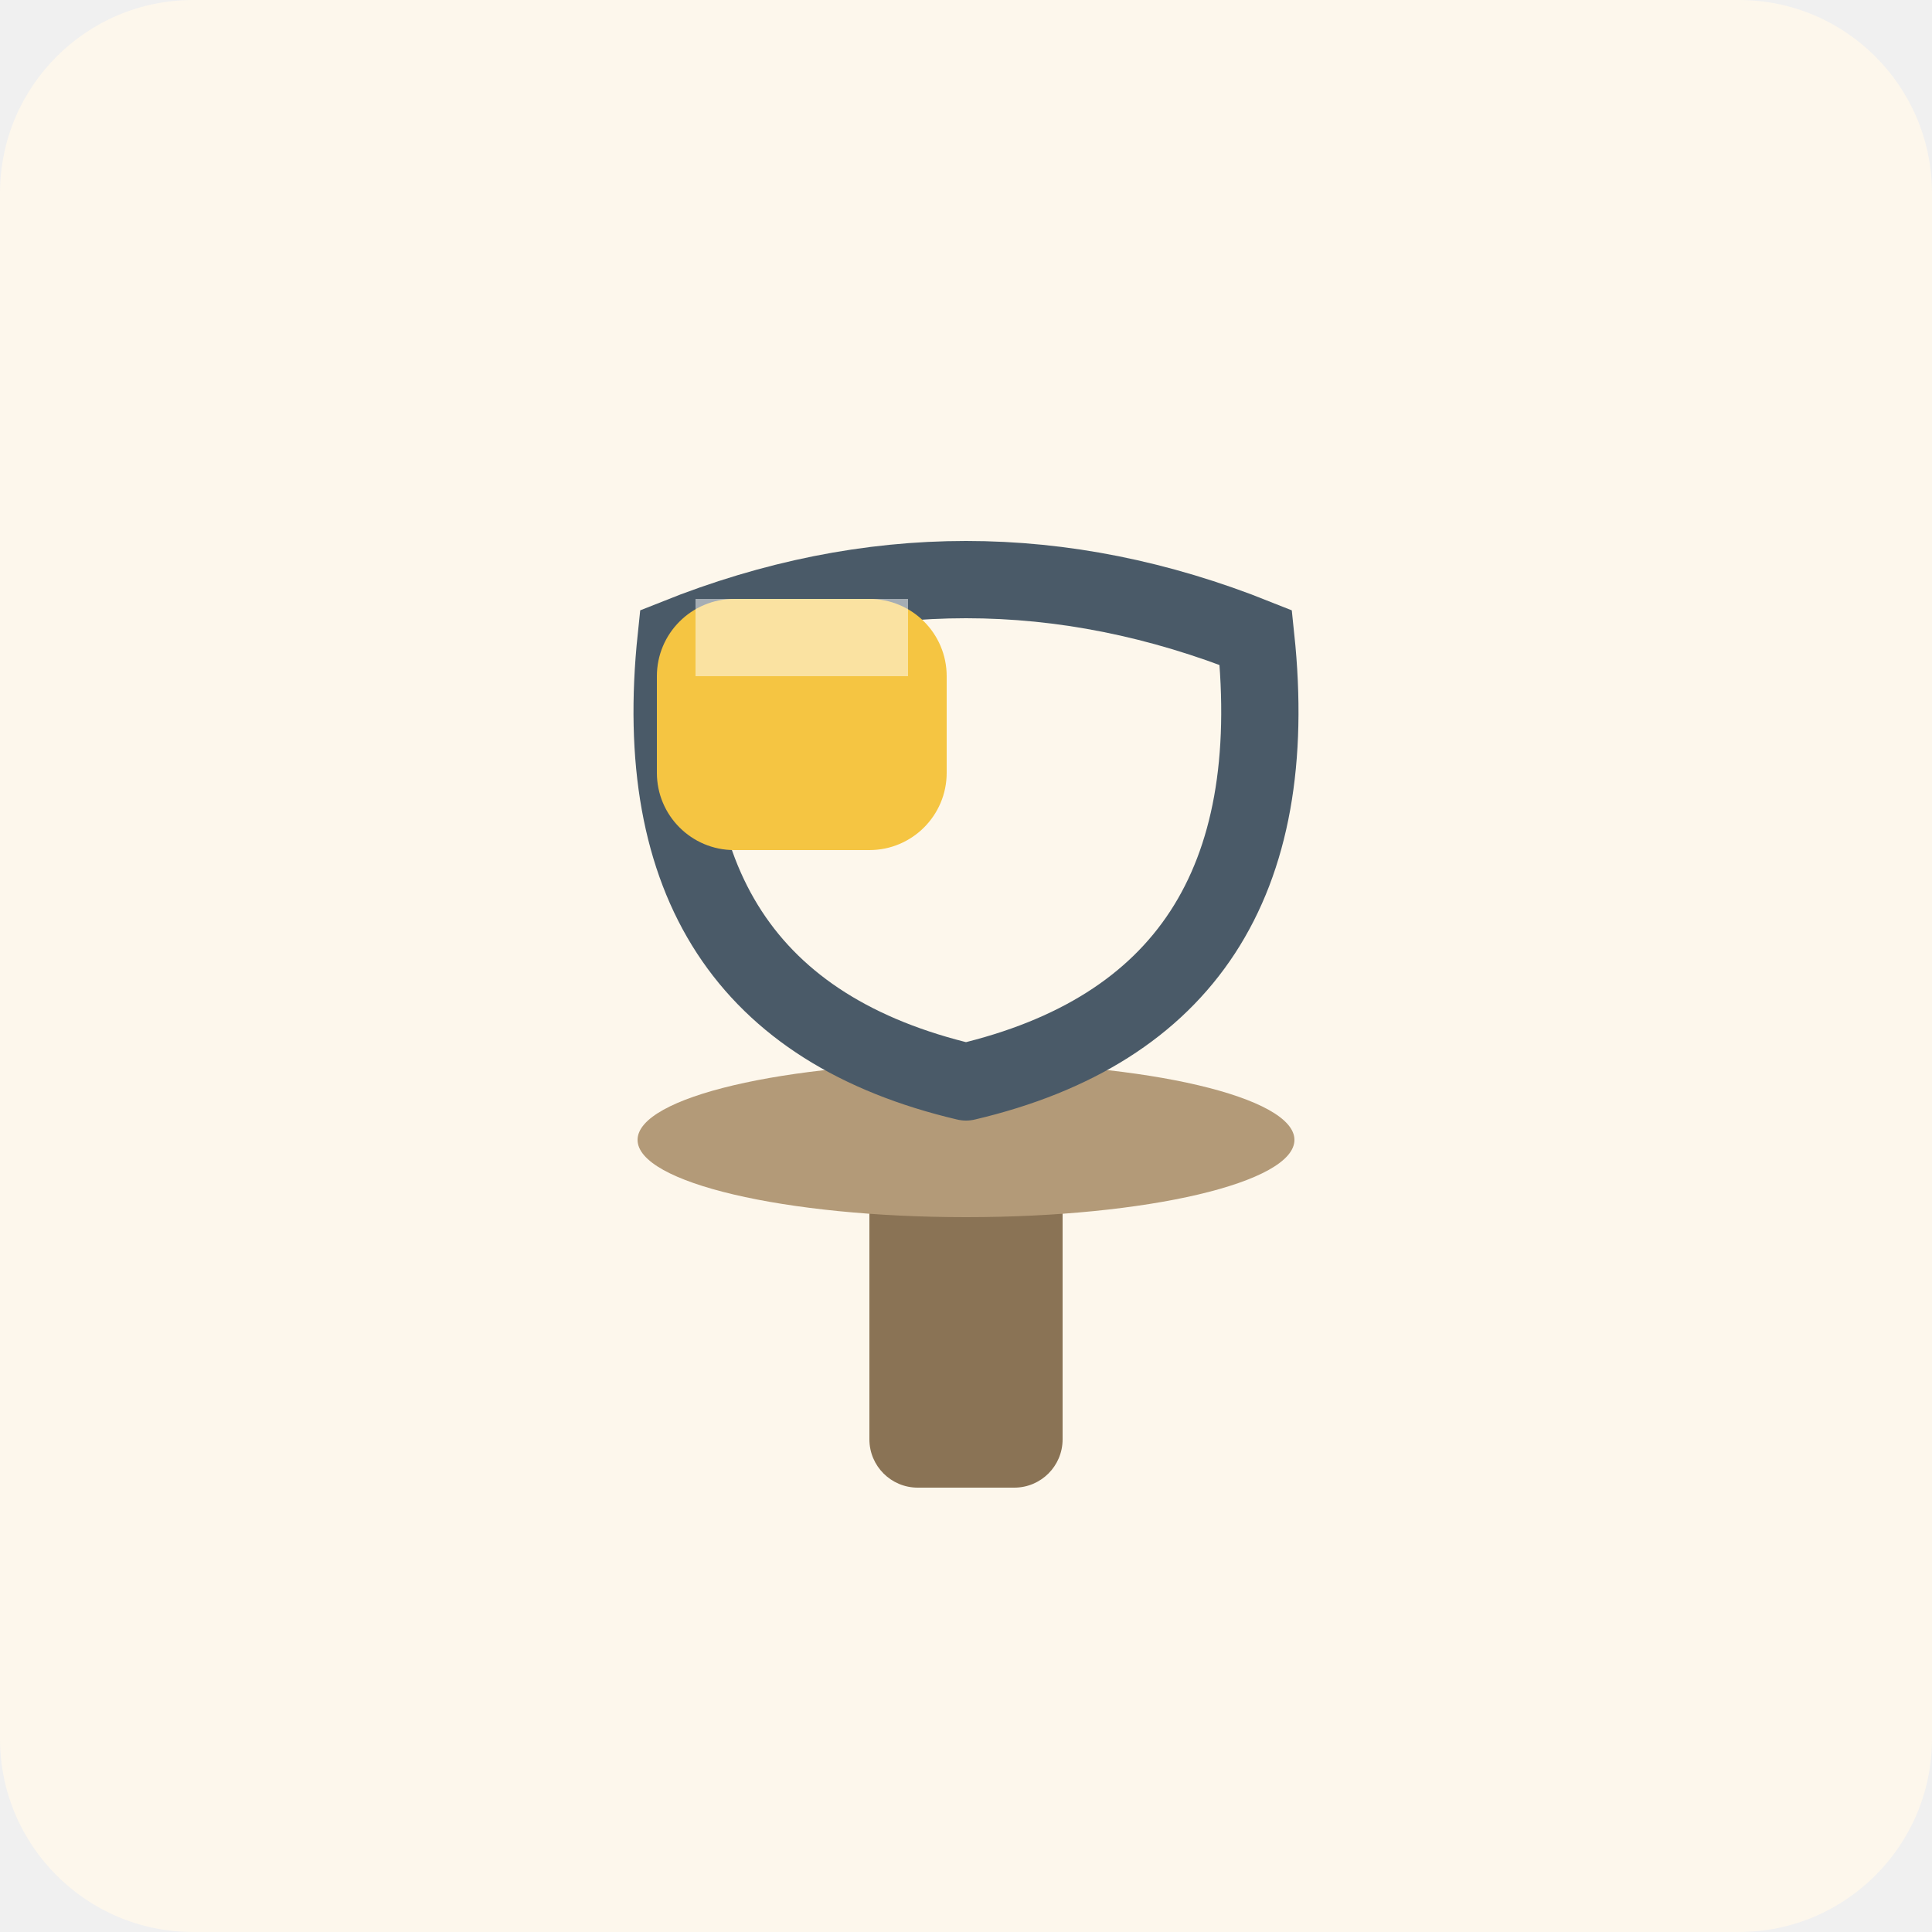
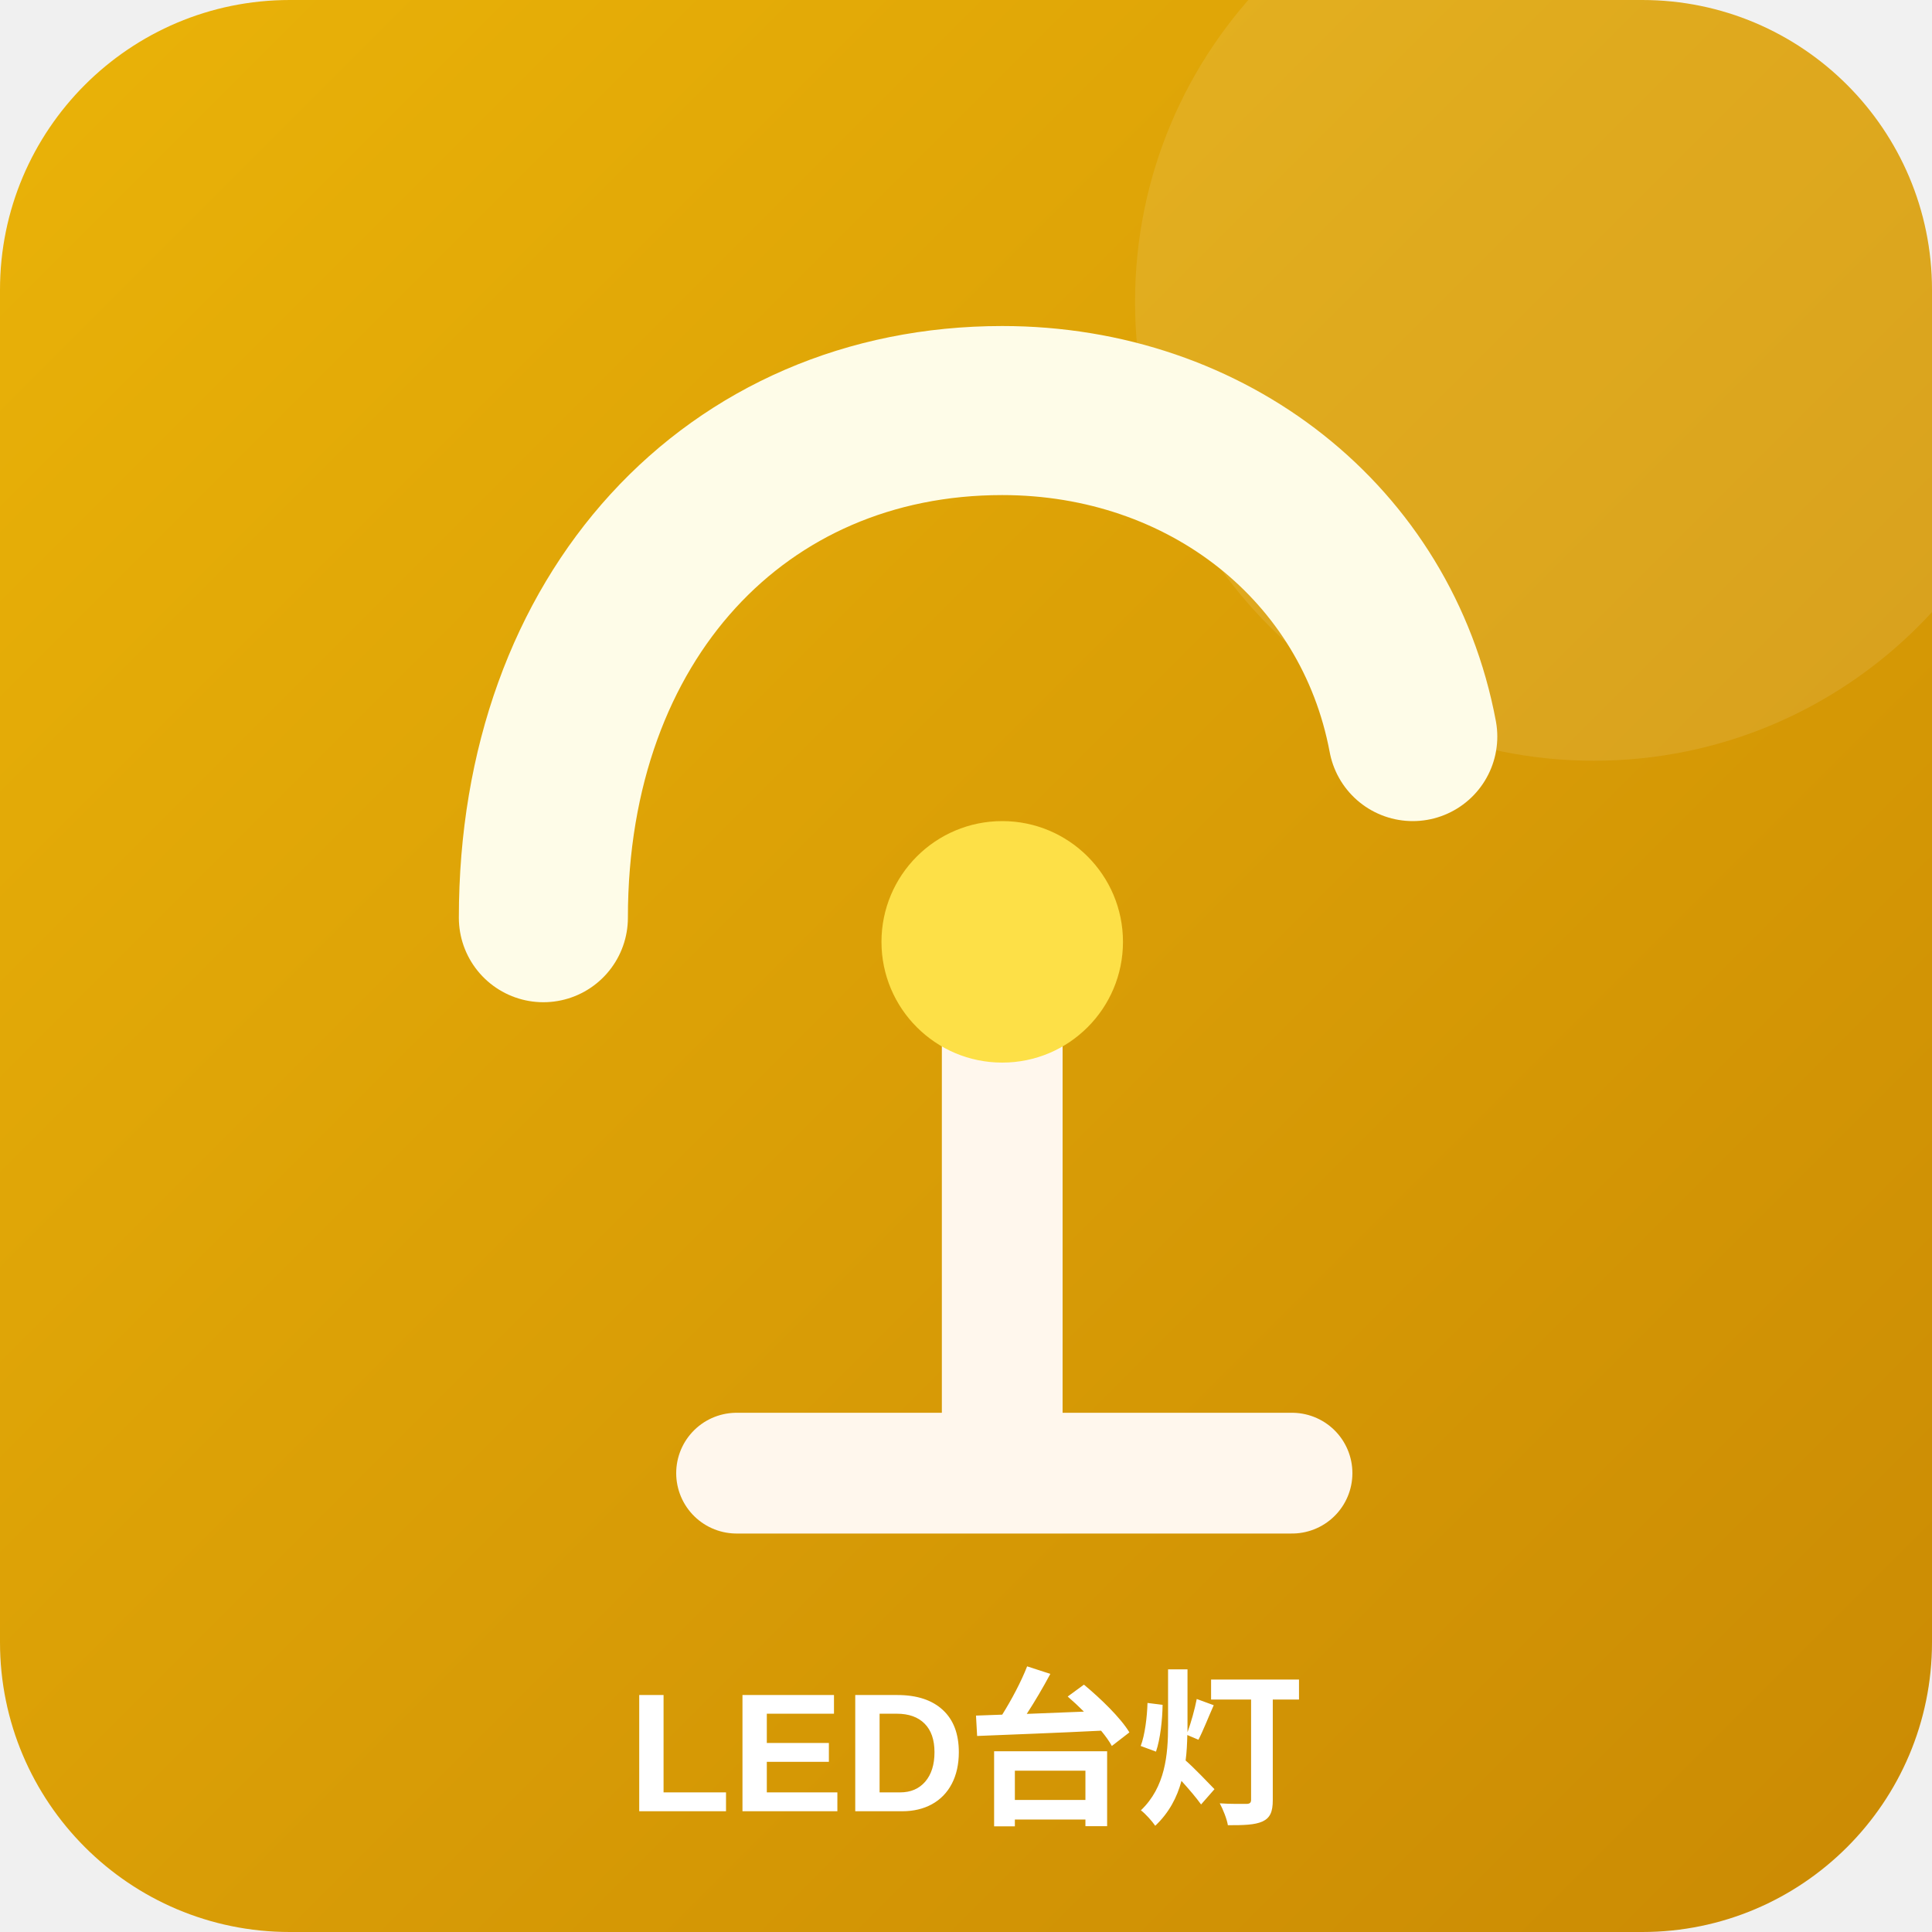
- <svg xmlns="http://www.w3.org/2000/svg" viewBox="0 0 200 200">
-   <rect width="200" height="200" rx="20" fill="#fdf7ec" />
-   <rect x="90" y="118" width="20" height="36" rx="5" fill="#8a7355" />
-   <ellipse cx="100" cy="118" rx="34" ry="8" fill="#b39a78" />
-   <path d="M100 112 q-34 -8 -30 -46 q30 -12 60 0 q4 38 -30 46" fill="none" stroke="#4a5a68" stroke-width="8" stroke-linecap="round" />
-   <rect x="68" y="62" width="30" height="26" rx="8" fill="#f5c542" />
-   <path d="M72 62 h22 v8 h-22 z" fill="#fff" opacity="0.5" />
+ <svg xmlns="http://www.w3.org/2000/svg" width="160" height="160" viewBox="0 0 160 160">
+   <defs>
+     <linearGradient id="g" x1="0" y1="0" x2="1" y2="1">
+       <stop offset="0" stop-color="#EAB308" />
+       <stop offset="1" stop-color="#CA8A04" />
+     </linearGradient>
+   </defs>
+   <rect width="160" height="160" rx="24" fill="url(#g)" />
+   <circle cx="132" cy="25" r="38" fill="#fff" opacity=".10" />
+   <path d="M45 76c0-25 16-42 38-42 17 0 31 11 34 27" fill="none" stroke="#FEFCE8" stroke-width="14" stroke-linecap="round" />
+   <path d="M83 75v47M61 122h46" stroke="#FFF7ED" stroke-width="10" stroke-linecap="round" />
+   <circle cx="83" cy="78" r="10" fill="#FDE047" />
+   <text x="80" y="150" text-anchor="middle" fill="#fff" font-size="14" font-family="Microsoft YaHei,Arial,sans-serif" font-weight="600">LED台灯</text>
</svg>
